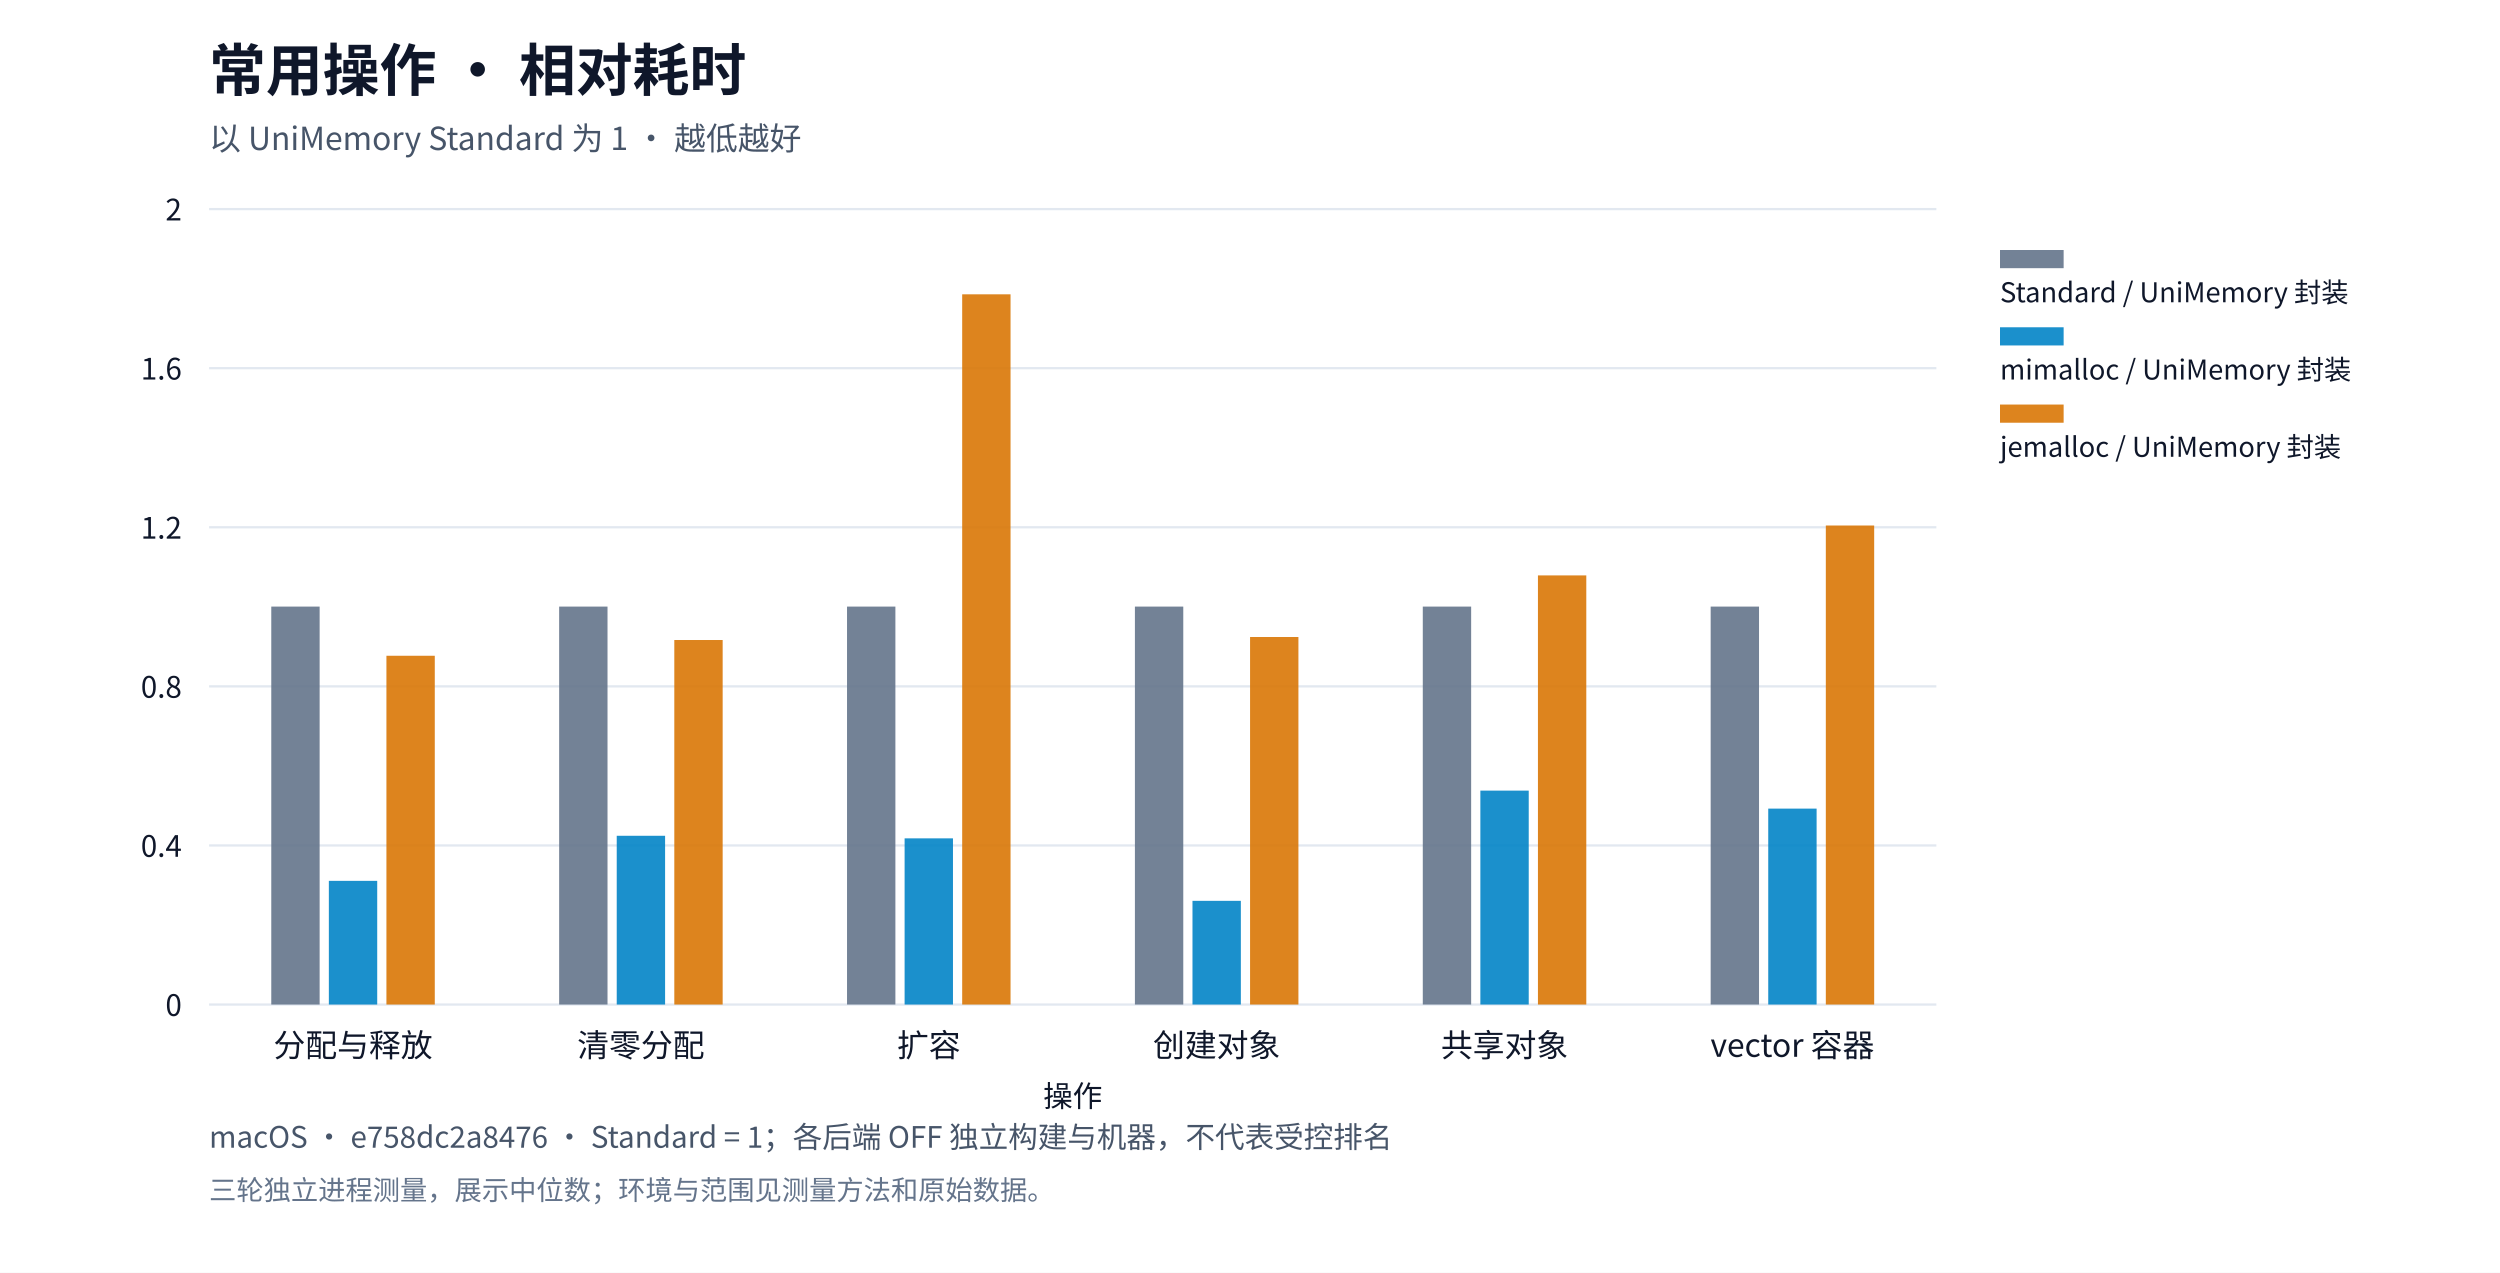
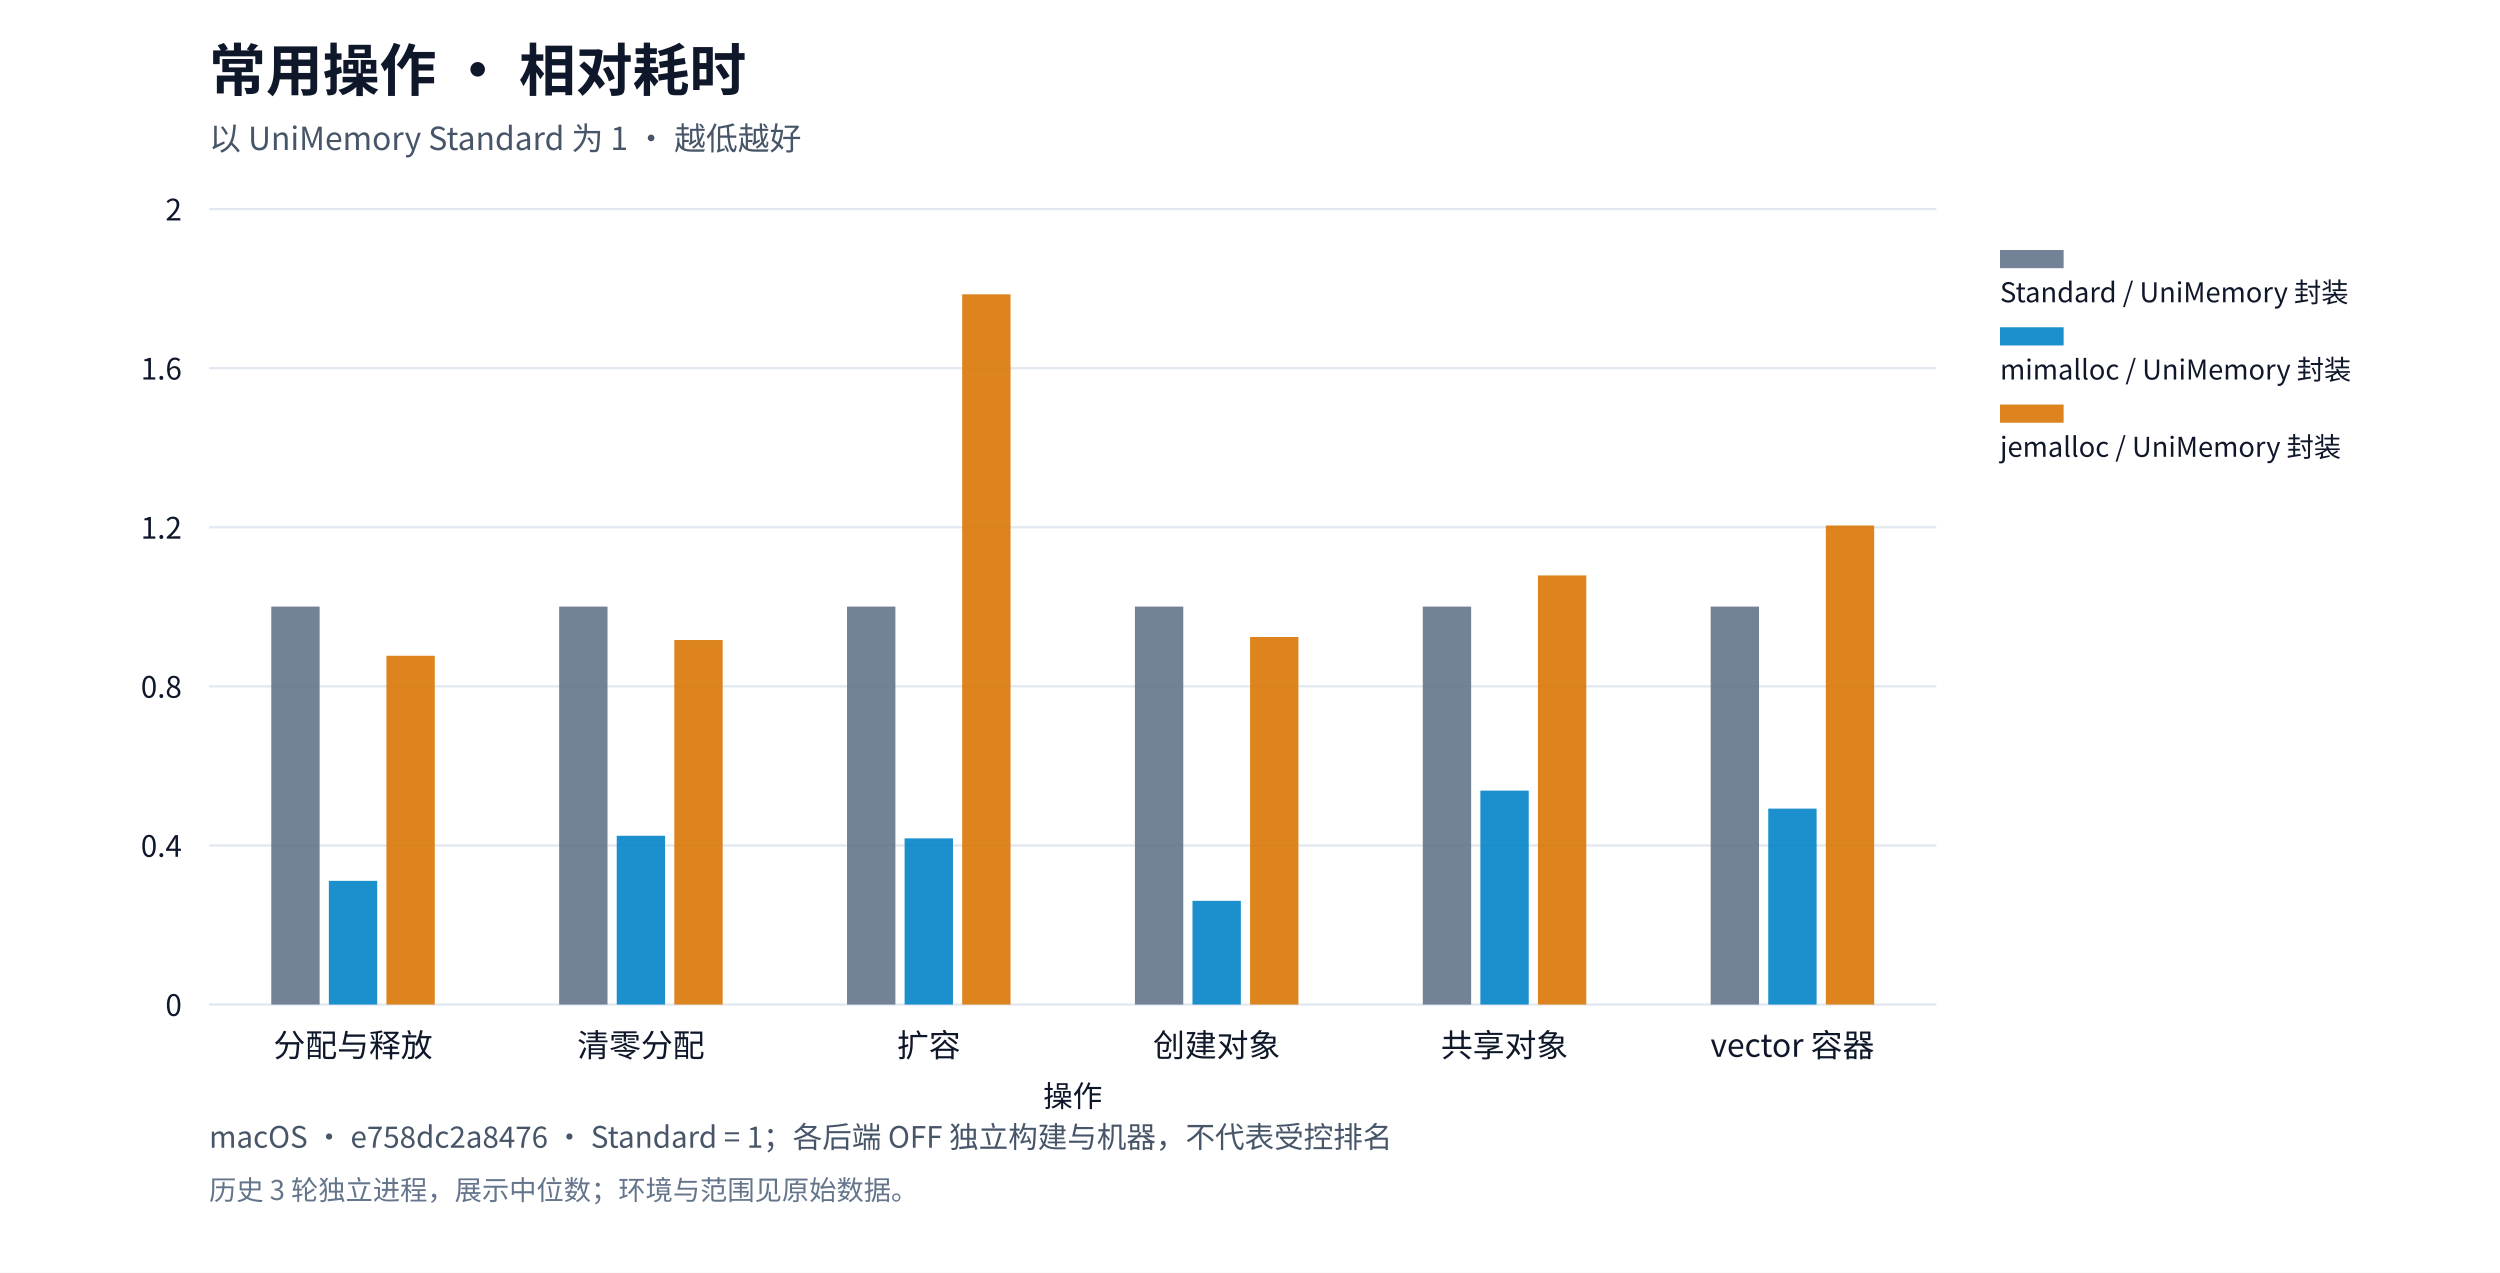
<svg xmlns="http://www.w3.org/2000/svg" xml:lang="zh-CN" viewBox="0 0 1100 560" role="img">
  <rect width="1100" height="560" fill="#ffffff" />
  <g font-family="system-ui,Segoe UI,Microsoft YaHei,PingFang SC,Noto Sans CJK SC,sans-serif" fill="#0f172a">
    <text x="92" y="40" font-size="25" font-weight="650">常用操作 · 相对耗时</text>
    <text x="92" y="66" font-size="14" fill="#475569">以 UniMemory Standard 为 1 · 越低越好</text>
    <defs>
      <pattern id="standard-basic" width="6" height="6" patternUnits="userSpaceOnUse">
        <rect width="6" height="6" fill="#64748b" />
        <path d="M0,6L6,0" stroke="#ffffff" stroke-opacity="0.6" stroke-width="1.2" />
      </pattern>
      <pattern id="mimalloc-basic" width="6" height="6" patternUnits="userSpaceOnUse">
        <rect width="6" height="6" fill="#0284c7" />
        <path d="M0,6L6,0" stroke="#ffffff" stroke-opacity="0.6" stroke-width="1.2" />
      </pattern>
      <pattern id="jemalloc-basic" width="6" height="6" patternUnits="userSpaceOnUse">
        <rect width="6" height="6" fill="#d97706" />
        <path d="M0,6L6,0" stroke="#ffffff" stroke-opacity="0.6" stroke-width="1.2" />
      </pattern>
    </defs>
    <path d="M92,442.0h760" stroke="#e2e8f0" />
    <text x="80" y="447.0" text-anchor="end" font-size="13">0</text>
    <path d="M92,372.0h760" stroke="#e2e8f0" />
    <text x="80" y="377.0" text-anchor="end" font-size="13">0.4</text>
    <path d="M92,302.0h760" stroke="#e2e8f0" />
    <text x="80" y="307.0" text-anchor="end" font-size="13">0.8</text>
    <path d="M92,232.0h760" stroke="#e2e8f0" />
    <text x="80" y="237.0" text-anchor="end" font-size="13">1.2</text>
    <path d="M92,162.0h760" stroke="#e2e8f0" />
    <text x="80" y="167.0" text-anchor="end" font-size="13">1.6</text>
    <path d="M92,92.0h760" stroke="#e2e8f0" />
    <text x="80" y="97.0" text-anchor="end" font-size="13">2</text>
    <text x="155.333" y="465" text-anchor="middle" font-size="14">分配与释放</text>
    <text x="282.0" y="465" text-anchor="middle" font-size="14">清零分配</text>
    <text x="408.667" y="465" text-anchor="middle" font-size="14">扩容</text>
    <text x="535.333" y="465" text-anchor="middle" font-size="14">创建对象</text>
    <text x="662.0" y="465" text-anchor="middle" font-size="14">共享对象</text>
    <text x="788.667" y="465" text-anchor="middle" font-size="14">vector 容器</text>
    <rect data-path="disabled" x="119.36" y="266.899" width="21.28" height="175.101" fill="#64748b" opacity="0.9" />
    <rect data-path="disabled" x="246.027" y="266.899" width="21.28" height="175.101" fill="#64748b" opacity="0.9" />
    <rect data-path="disabled" x="372.693" y="266.899" width="21.28" height="175.101" fill="#64748b" opacity="0.9" />
    <rect data-path="disabled" x="499.36" y="266.899" width="21.28" height="175.101" fill="#64748b" opacity="0.9" />
    <rect data-path="disabled" x="626.027" y="266.899" width="21.28" height="175.101" fill="#64748b" opacity="0.9" />
    <rect data-path="disabled" x="752.693" y="266.899" width="21.28" height="175.101" fill="#64748b" opacity="0.9" />
    <rect data-path="disabled" x="880" y="110" width="28" height="8" fill="#64748b" opacity="0.9" />
    <text x="880" y="133" font-size="12">Standard / UniMemory 封装</text>
    <rect data-path="disabled" x="144.693" y="387.579" width="21.28" height="54.421" fill="#0284c7" opacity="0.9" />
    <rect data-path="disabled" x="271.36" y="367.742" width="21.28" height="74.258" fill="#0284c7" opacity="0.9" />
    <rect data-path="disabled" x="398.027" y="368.876" width="21.28" height="73.124" fill="#0284c7" opacity="0.9" />
    <rect data-path="disabled" x="524.693" y="396.369" width="21.28" height="45.631" fill="#0284c7" opacity="0.9" />
    <rect data-path="disabled" x="651.36" y="347.87" width="21.28" height="94.13" fill="#0284c7" opacity="0.9" />
    <rect data-path="disabled" x="778.027" y="355.789" width="21.28" height="86.211" fill="#0284c7" opacity="0.9" />
    <rect data-path="disabled" x="880" y="144" width="28" height="8" fill="#0284c7" opacity="0.9" />
    <text x="880" y="167" font-size="12">mimalloc / UniMemory 封装</text>
    <rect data-path="disabled" x="170.027" y="288.536" width="21.28" height="153.464" fill="#d97706" opacity="0.9" />
    <rect data-path="disabled" x="296.693" y="281.604" width="21.28" height="160.396" fill="#d97706" opacity="0.9" />
    <rect data-path="disabled" x="423.36" y="129.5" width="21.28" height="312.5" fill="#d97706" opacity="0.9" />
    <rect data-path="disabled" x="550.027" y="280.282" width="21.28" height="161.718" fill="#d97706" opacity="0.9" />
    <rect data-path="disabled" x="676.693" y="253.179" width="21.28" height="188.821" fill="#d97706" opacity="0.9" />
    <rect data-path="disabled" x="803.36" y="231.22" width="21.28" height="210.78" fill="#d97706" opacity="0.9" />
    <rect data-path="disabled" x="880" y="178" width="28" height="8" fill="#d97706" opacity="0.9" />
    <text x="880" y="201" font-size="12">jemalloc / UniMemory 封装</text>
    <text x="472" y="487" text-anchor="middle" font-size="13">操作</text>
    <text x="92" y="505" font-size="13" fill="#475569">macOS · e758dc2a8476 · Standard = 1；各后端 OFF 独立构建与机器，不代表受控排名</text>
-     <text x="92" y="528" font-size="12" fill="#64748b">三轮独立进程测量，展示中位数；环境与范围见测量方法和原始数据。</text>
+     <text x="92" y="528" font-size="12" fill="#64748b">历史 3 轮独立进程，展示中位数；环境与范围见原始数据。</text>
  </g>
</svg>
